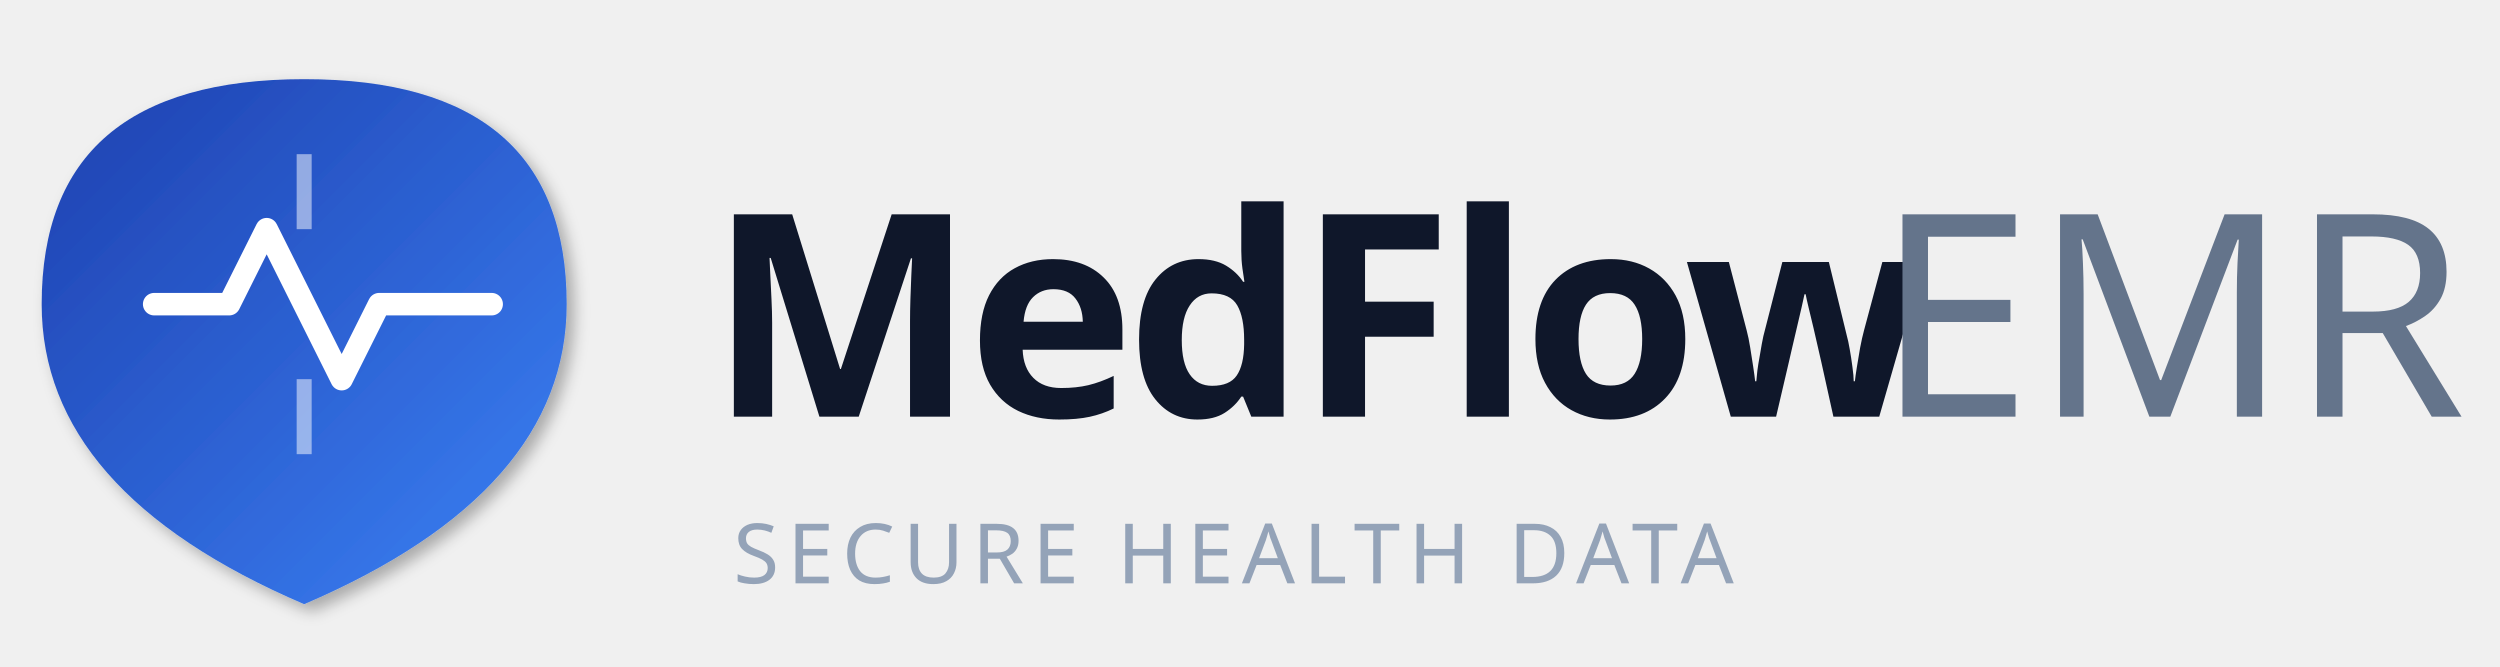
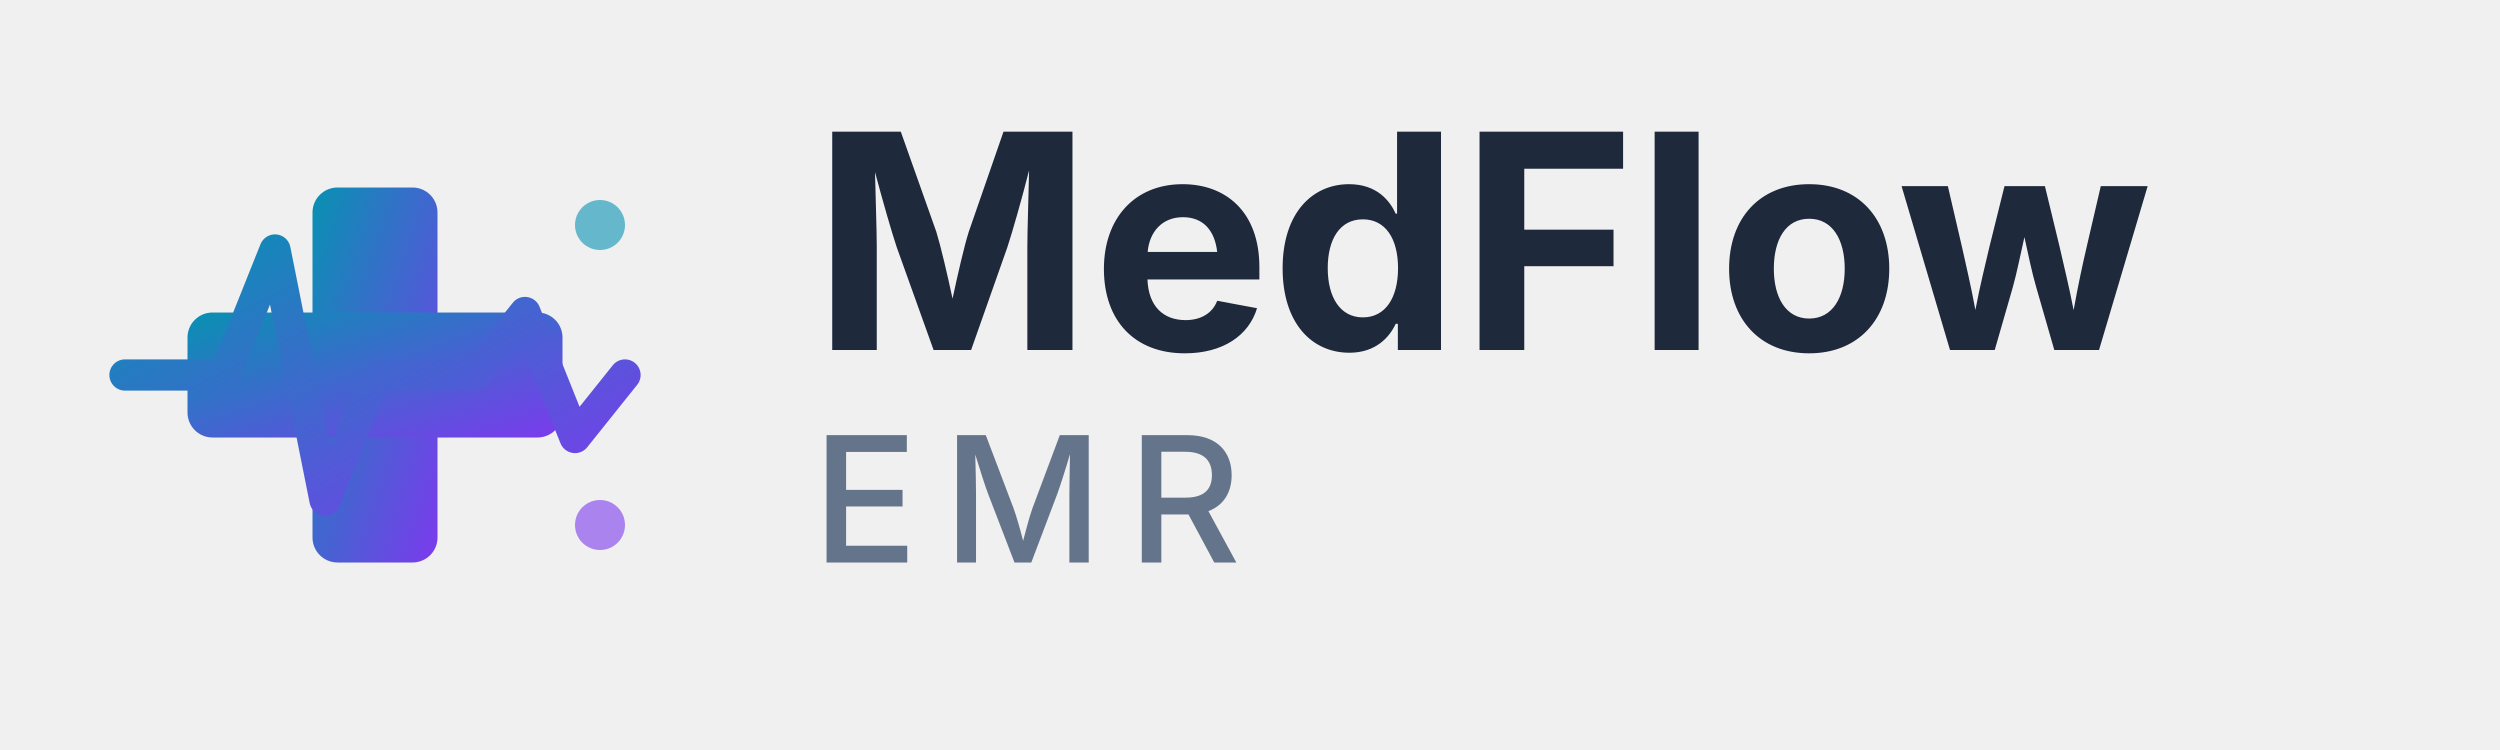
- <svg xmlns="http://www.w3.org/2000/svg" viewBox="0 0 300 80">
+ <svg xmlns="http://www.w3.org/2000/svg" width="200" height="60" viewBox="0 0 200 60">
  <defs>
-     <linearGradient id="shieldGrad" x1="0%" y1="0%" x2="100%" y2="100%">
-       <stop offset="0%" style="stop-color:#1e40af;stop-opacity:1" />
-       <stop offset="100%" style="stop-color:#3b82f6;stop-opacity:1" />
+     <linearGradient id="logoGradient" x1="0%" y1="0%" x2="100%" y2="100%">
+       <stop offset="0%" style="stop-color:#0891b2;stop-opacity:1" />
+       <stop offset="100%" style="stop-color:#7c3aed;stop-opacity:1" />
    </linearGradient>
-     <filter id="shadow">
-       <feDropShadow dx="1" dy="1" stdDeviation="1" flood-opacity="0.3" />
-     </filter>
  </defs>
-   <g transform="translate(5, 5) scale(0.9)">
-     <path d="M35 5 q 35 0 35 30 q 0 25 -35 40 q -35 -15 -35 -40 q 0 -30 35 -30 Z" fill="url(#shieldGrad)" filter="url(#shadow)" />
-     <path d="M15 35 h10 l5 -10 l10 20 l5 -10 h15" stroke="white" stroke-width="3" fill="none" stroke-linecap="round" stroke-linejoin="round" />
-     <path d="M35 15 v10 M35 45 v10" stroke="white" stroke-width="2" opacity="0.5" />
+   <g transform="translate(10, 10)">
+     <rect x="15" y="5" width="10" height="30" fill="url(#logoGradient)" rx="2" />
+     <rect x="5" y="15" width="30" height="10" fill="url(#logoGradient)" rx="2" />
+     <path d="M 0 20 L 8 20 L 12 10 L 16 30 L 20 20 L 28 20 L 32 15 L 36 25 L 40 20" stroke="url(#logoGradient)" stroke-width="2.5" fill="none" stroke-linecap="round" stroke-linejoin="round" />
+     <circle cx="38" cy="8" r="2" fill="#0891b2" opacity="0.6" />
+     <circle cx="38" cy="32" r="2" fill="#7c3aed" opacity="0.6" />
  </g>
-   <text x="85" y="50" font-family="'Segoe UI', sans-serif" font-size="34" font-weight="700" fill="#0f172a" letter-spacing="-1">MedFlow</text>
-   <text x="225" y="50" font-family="'Segoe UI', sans-serif" font-size="34" font-weight="300" fill="#64748b">EMR</text>
-   <text x="88" y="70" font-family="sans-serif" font-size="10" fill="#94a3b8" letter-spacing="1">SECURE HEALTH DATA</text>
+   <text x="65" y="28" font-family="'Inter', 'Segoe UI', Arial, sans-serif" font-size="24" font-weight="700" fill="#1e293b">
+     MedFlow
+   </text>
+   <text x="65" y="45" font-family="'Inter', 'Segoe UI', Arial, sans-serif" font-size="14" font-weight="500" fill="#64748b" letter-spacing="2">
+     EMR
+   </text>
</svg>
